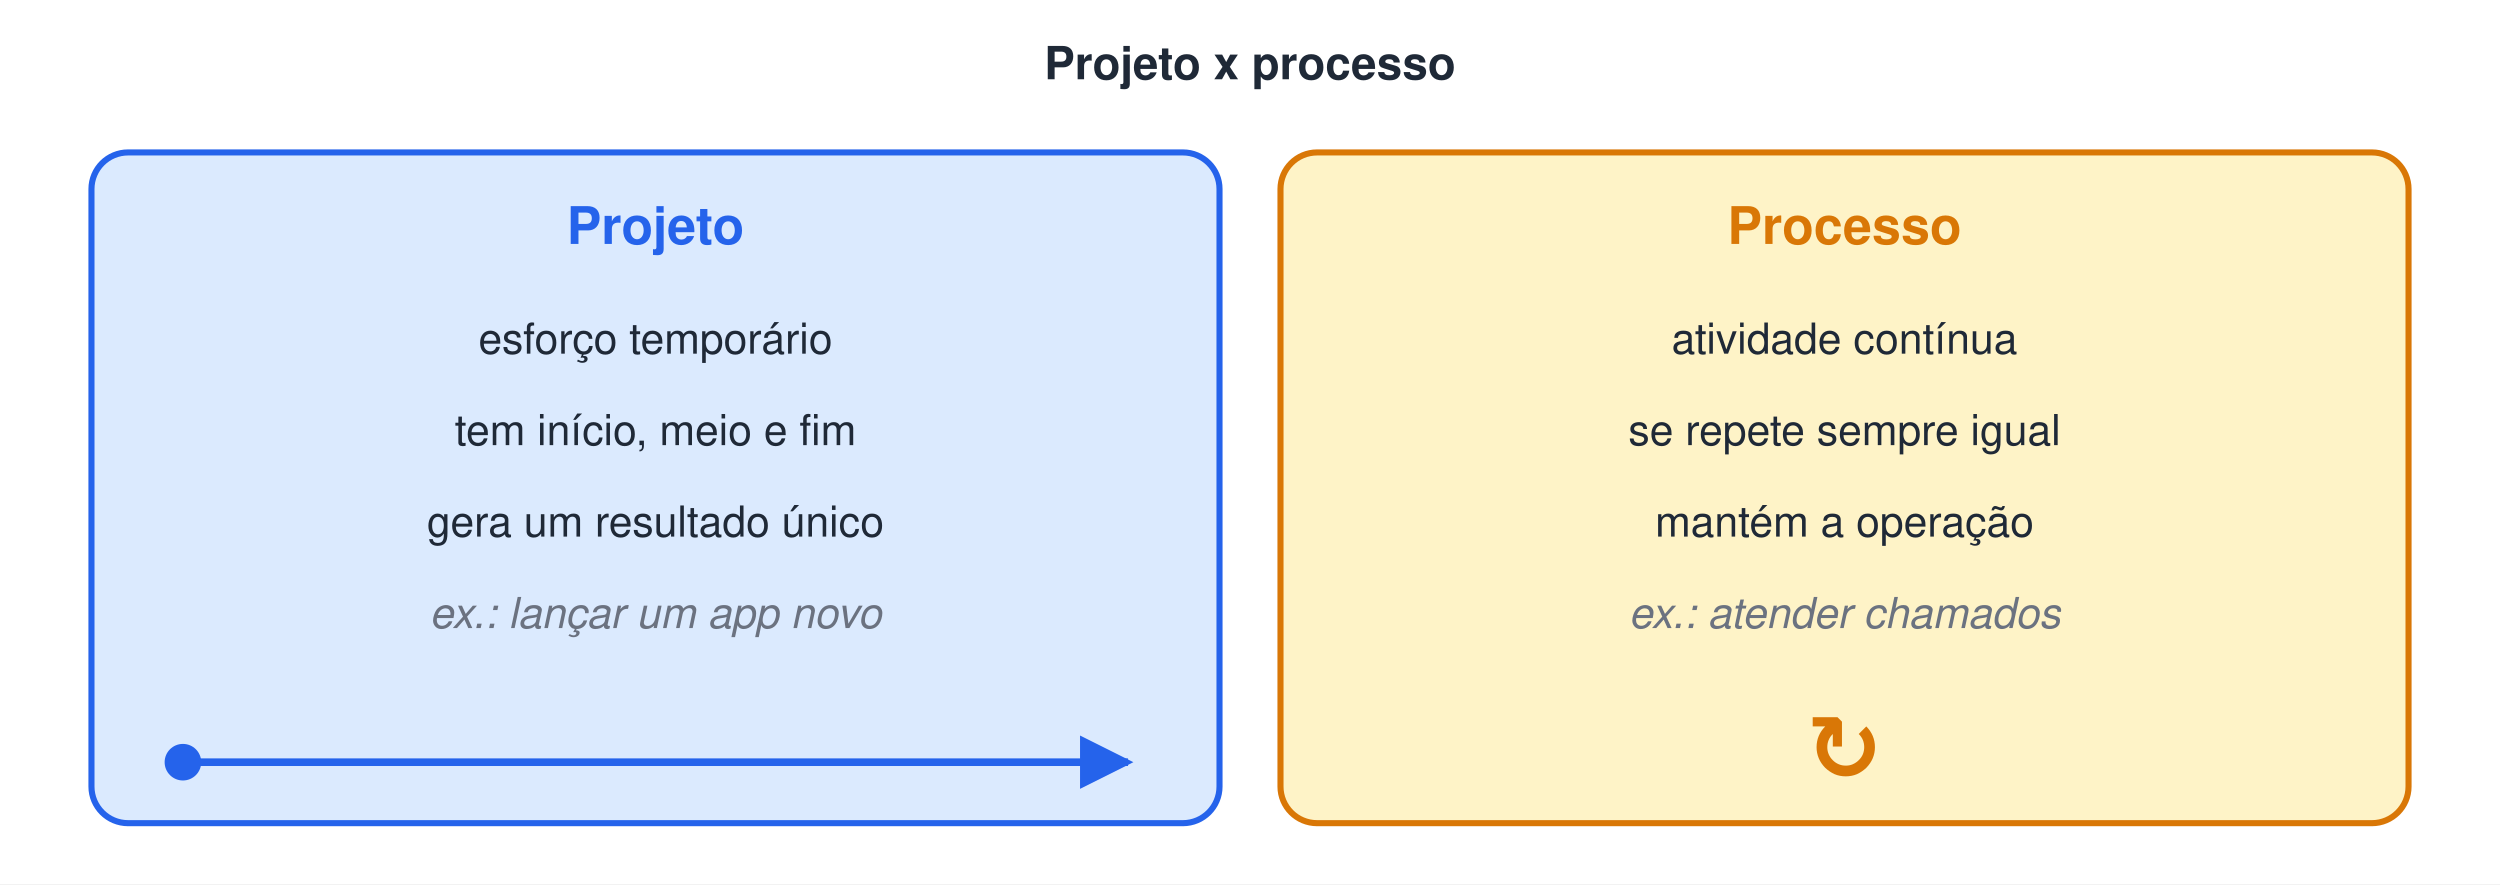
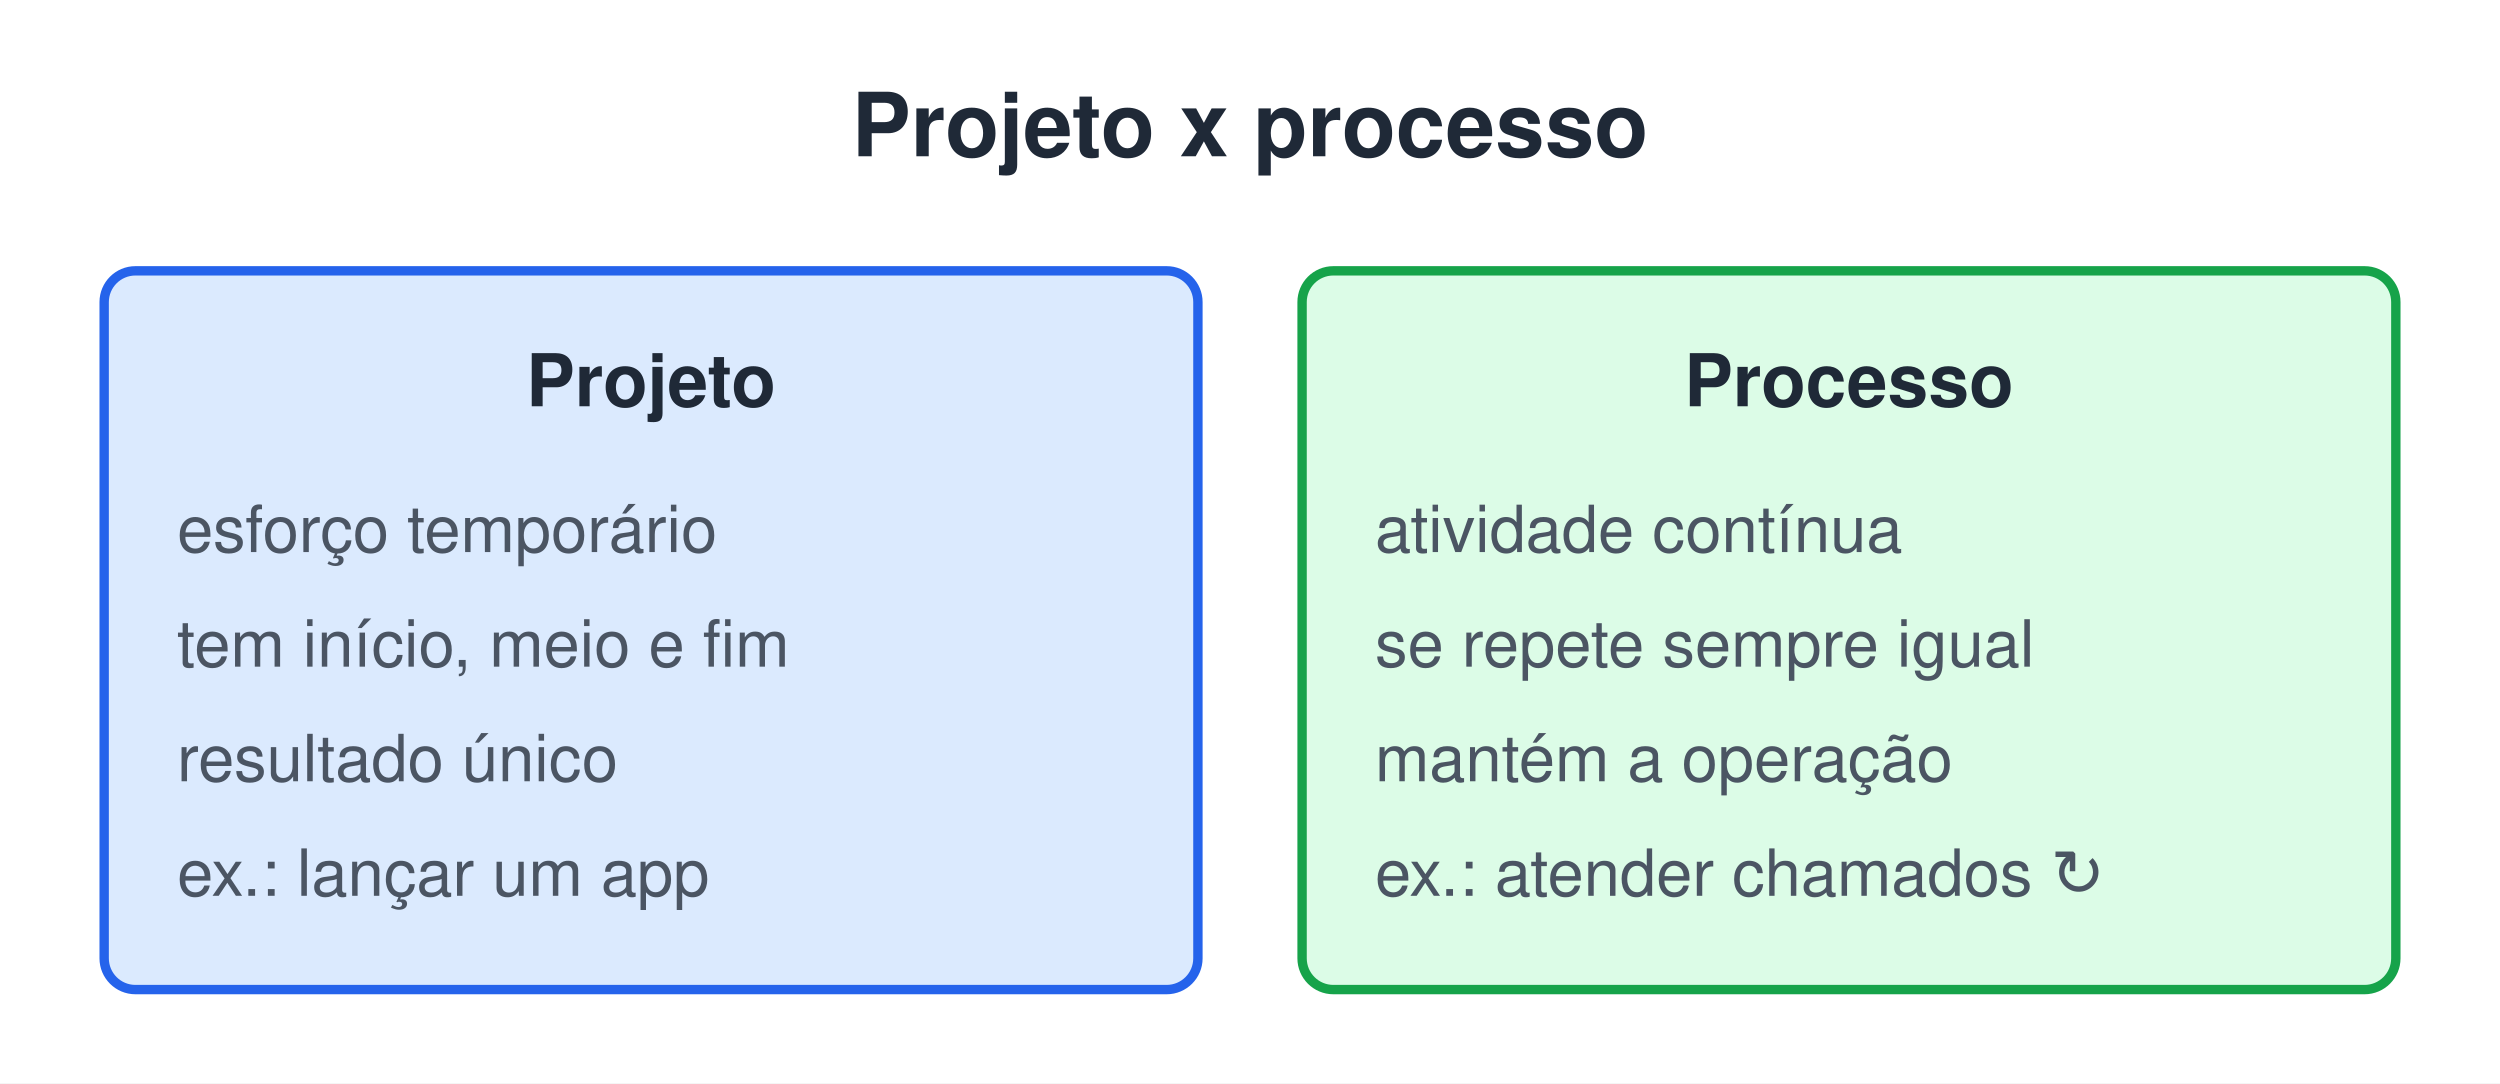
- <svg xmlns="http://www.w3.org/2000/svg" width="820" height="290" viewBox="0 0 820 290">
-   <style>text{font-family:Helvetica, Arial, 'DejaVu Sans', sans-serif}.m{font-family:Menlo, Consolas, 'DejaVu Sans Mono', monospace}</style>
+ <svg xmlns="http://www.w3.org/2000/svg" width="480" height="208" viewBox="0 0 480 208">
+   <style>text{white-space:pre;font-family:Helvetica,Arial,sans-serif;font-size:14px;fill:#1F2937}.t{font-size:17px;font-weight:bold}.b{font-weight:bold}.m{font-family:Menlo,Consolas,monospace;font-size:13px}.s{font-size:12.5px;fill:#4B5563}.n{font-size:13px;font-style:italic;fill:#4B5563}.c{text-anchor:middle}.r{text-anchor:end}.xB{fill:#DBEAFE;stroke:#2563EB}.xG{fill:#DCFCE7;stroke:#16A34A}.xO{fill:#FEF3C7;stroke:#D97706}.xP{fill:#EDE9FE;stroke:#7C3AED}.xR{fill:#FEE2E2;stroke:#DC2626}.xY{fill:#F3F4F6;stroke:#9CA3AF}.xW{fill:#fff;stroke:#9CA3AF}.xT{fill:#CCFBF1;stroke:#0D9488}.xK{fill:#FCE7F3;stroke:#DB2777}rect,ellipse,polygon{stroke-width:1.8}.l{stroke:#6B7280;stroke-width:1.8;fill:none}.d{stroke-dasharray:5 4}</style>
  <defs>
-     <marker id="arb" viewBox="0 0 10 10" refX="9" refY="5" markerWidth="7" markerHeight="7" orient="auto-start-reverse">
-       <path d="M0,0 L10,5 L0,10 z" fill="#2563EB" />
+     <marker id="a" viewBox="0 0 10 10" refX="9" refY="5" markerWidth="7" markerHeight="7" orient="auto-start-reverse">
+       <path d="M0,0L10,5L0,10z" fill="#6B7280" />
    </marker>
  </defs>
-   <rect width="100%" height="100%" fill="#ffffff" />
-   <text x="410" y="26" font-size="15" font-weight="bold" fill="#1F2937" text-anchor="middle">Projeto x processo</text>
-   <rect x="30" y="50" width="370" height="220" rx="12" fill="#DBEAFE" stroke="#2563EB" stroke-width="2" />
-   <text x="215" y="80" font-size="17" font-weight="bold" fill="#2563EB" text-anchor="middle">Projeto</text>
-   <text x="215" y="116" font-size="14" fill="#1F2937" text-anchor="middle">esforço temporário</text>
-   <text x="215" y="146" font-size="14" fill="#1F2937" text-anchor="middle">tem início, meio e fim</text>
-   <text x="215" y="176" font-size="14" fill="#1F2937" text-anchor="middle">gera um resultado único</text>
-   <text x="215" y="206" font-size="14" font-style="italic" fill="#6B7280" text-anchor="middle">ex.: lançar um app novo</text>
-   <path d="M60,250 H370" fill="none" stroke="#2563EB" stroke-width="2.5" marker-end="url(#arb)" />
-   <circle cx="60" cy="250" r="6" fill="#2563EB" />
-   <rect x="420" y="50" width="370" height="220" rx="12" fill="#FEF3C7" stroke="#D97706" stroke-width="2" />
-   <text x="605" y="80" font-size="17" font-weight="bold" fill="#D97706" text-anchor="middle">Processo</text>
-   <text x="605" y="116" font-size="14" fill="#1F2937" text-anchor="middle">atividade contínua</text>
-   <text x="605" y="146" font-size="14" fill="#1F2937" text-anchor="middle">se repete sempre igual</text>
-   <text x="605" y="176" font-size="14" fill="#1F2937" text-anchor="middle">mantém a operação</text>
-   <text x="605" y="206" font-size="14" font-style="italic" fill="#6B7280" text-anchor="middle">ex.: atender chamados</text>
-   <text x="605" y="256" font-size="30" font-weight="bold" fill="#D97706" text-anchor="middle">↻</text>
+   <rect width="100%" height="100%" fill="#fff" />
+   <text x="240.0" y="30" class="t c">Projeto x processo</text>
+   <rect x="20" y="52" width="210" height="138" rx="6" class="xB" />
+   <text x="125" y="78" class="b c">Projeto</text>
+   <text x="34" y="106" class="s">esforço temporário</text>
+   <text x="34" y="128" class="s">tem início, meio e fim</text>
+   <text x="34" y="150" class="s">resultado único</text>
+   <text x="34" y="172" class="s">ex.: lançar um app</text>
+   <rect x="250" y="52" width="210" height="138" rx="6" class="xG" />
+   <text x="355" y="78" class="b c">Processo</text>
+   <text x="264" y="106" class="s">atividade contínua</text>
+   <text x="264" y="128" class="s">se repete sempre igual</text>
+   <text x="264" y="150" class="s">mantém a operação</text>
+   <text x="264" y="172" class="s">ex.: atender chamados ↻</text>
</svg>
